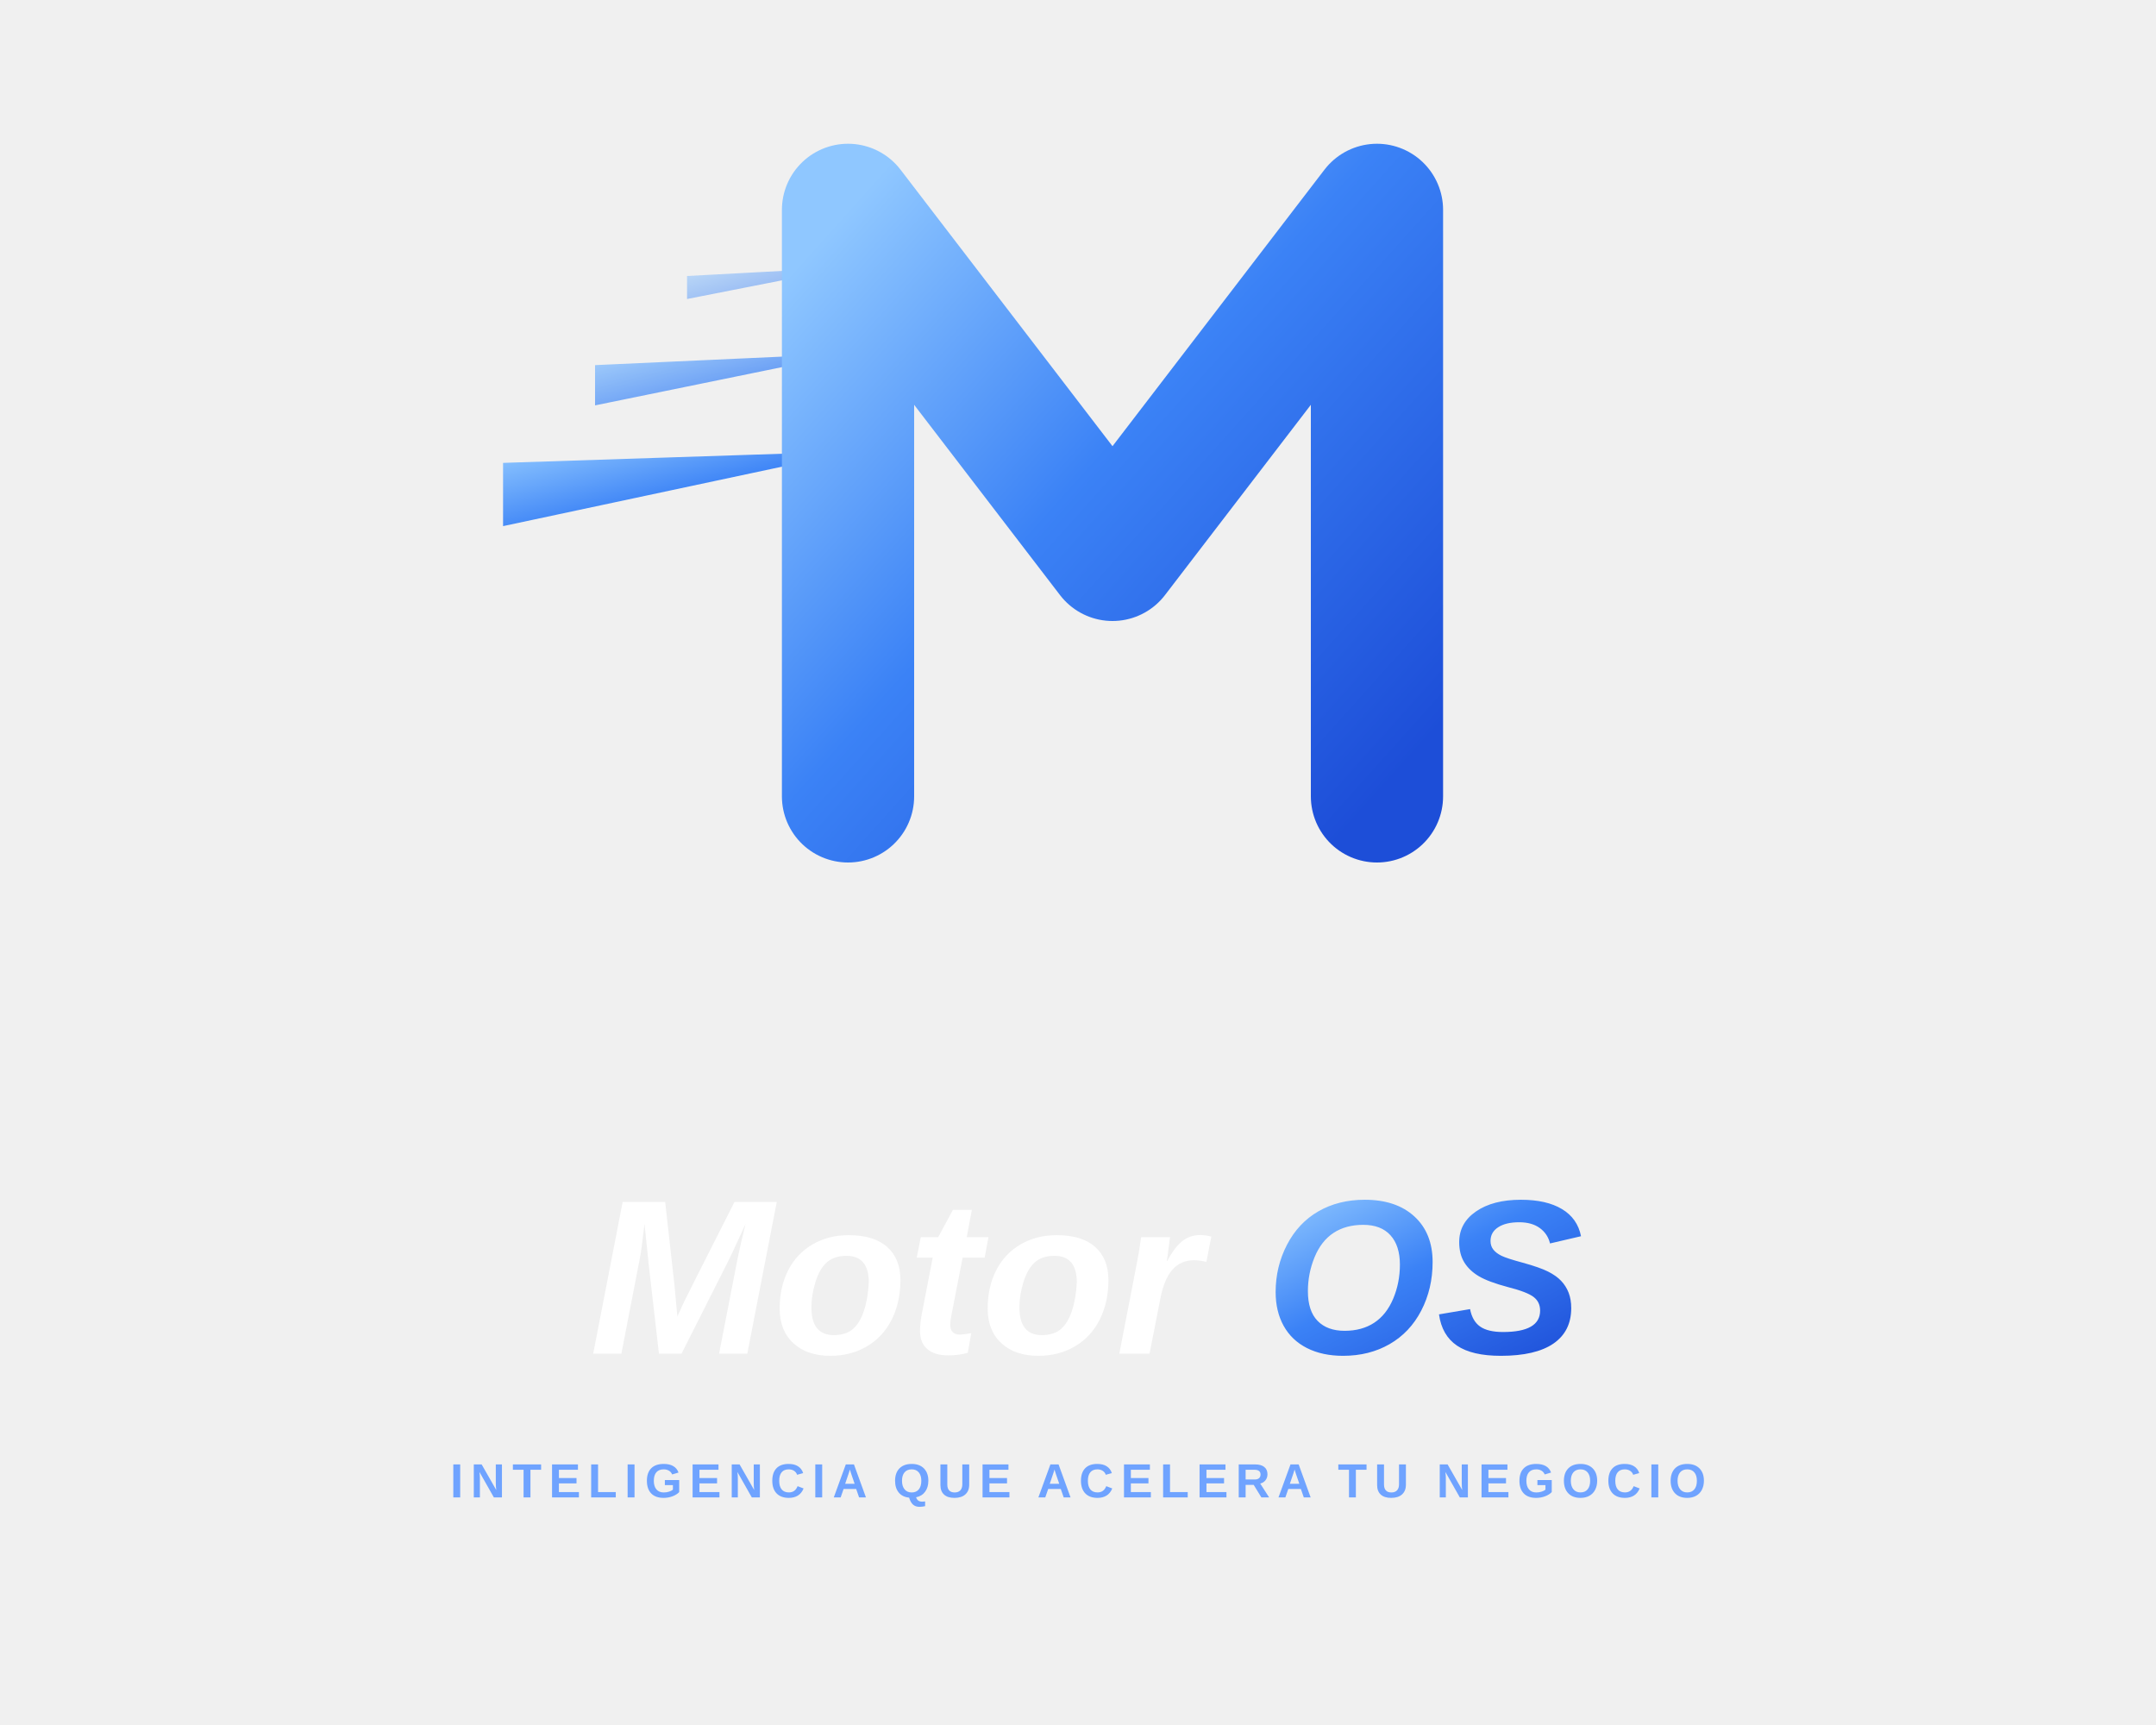
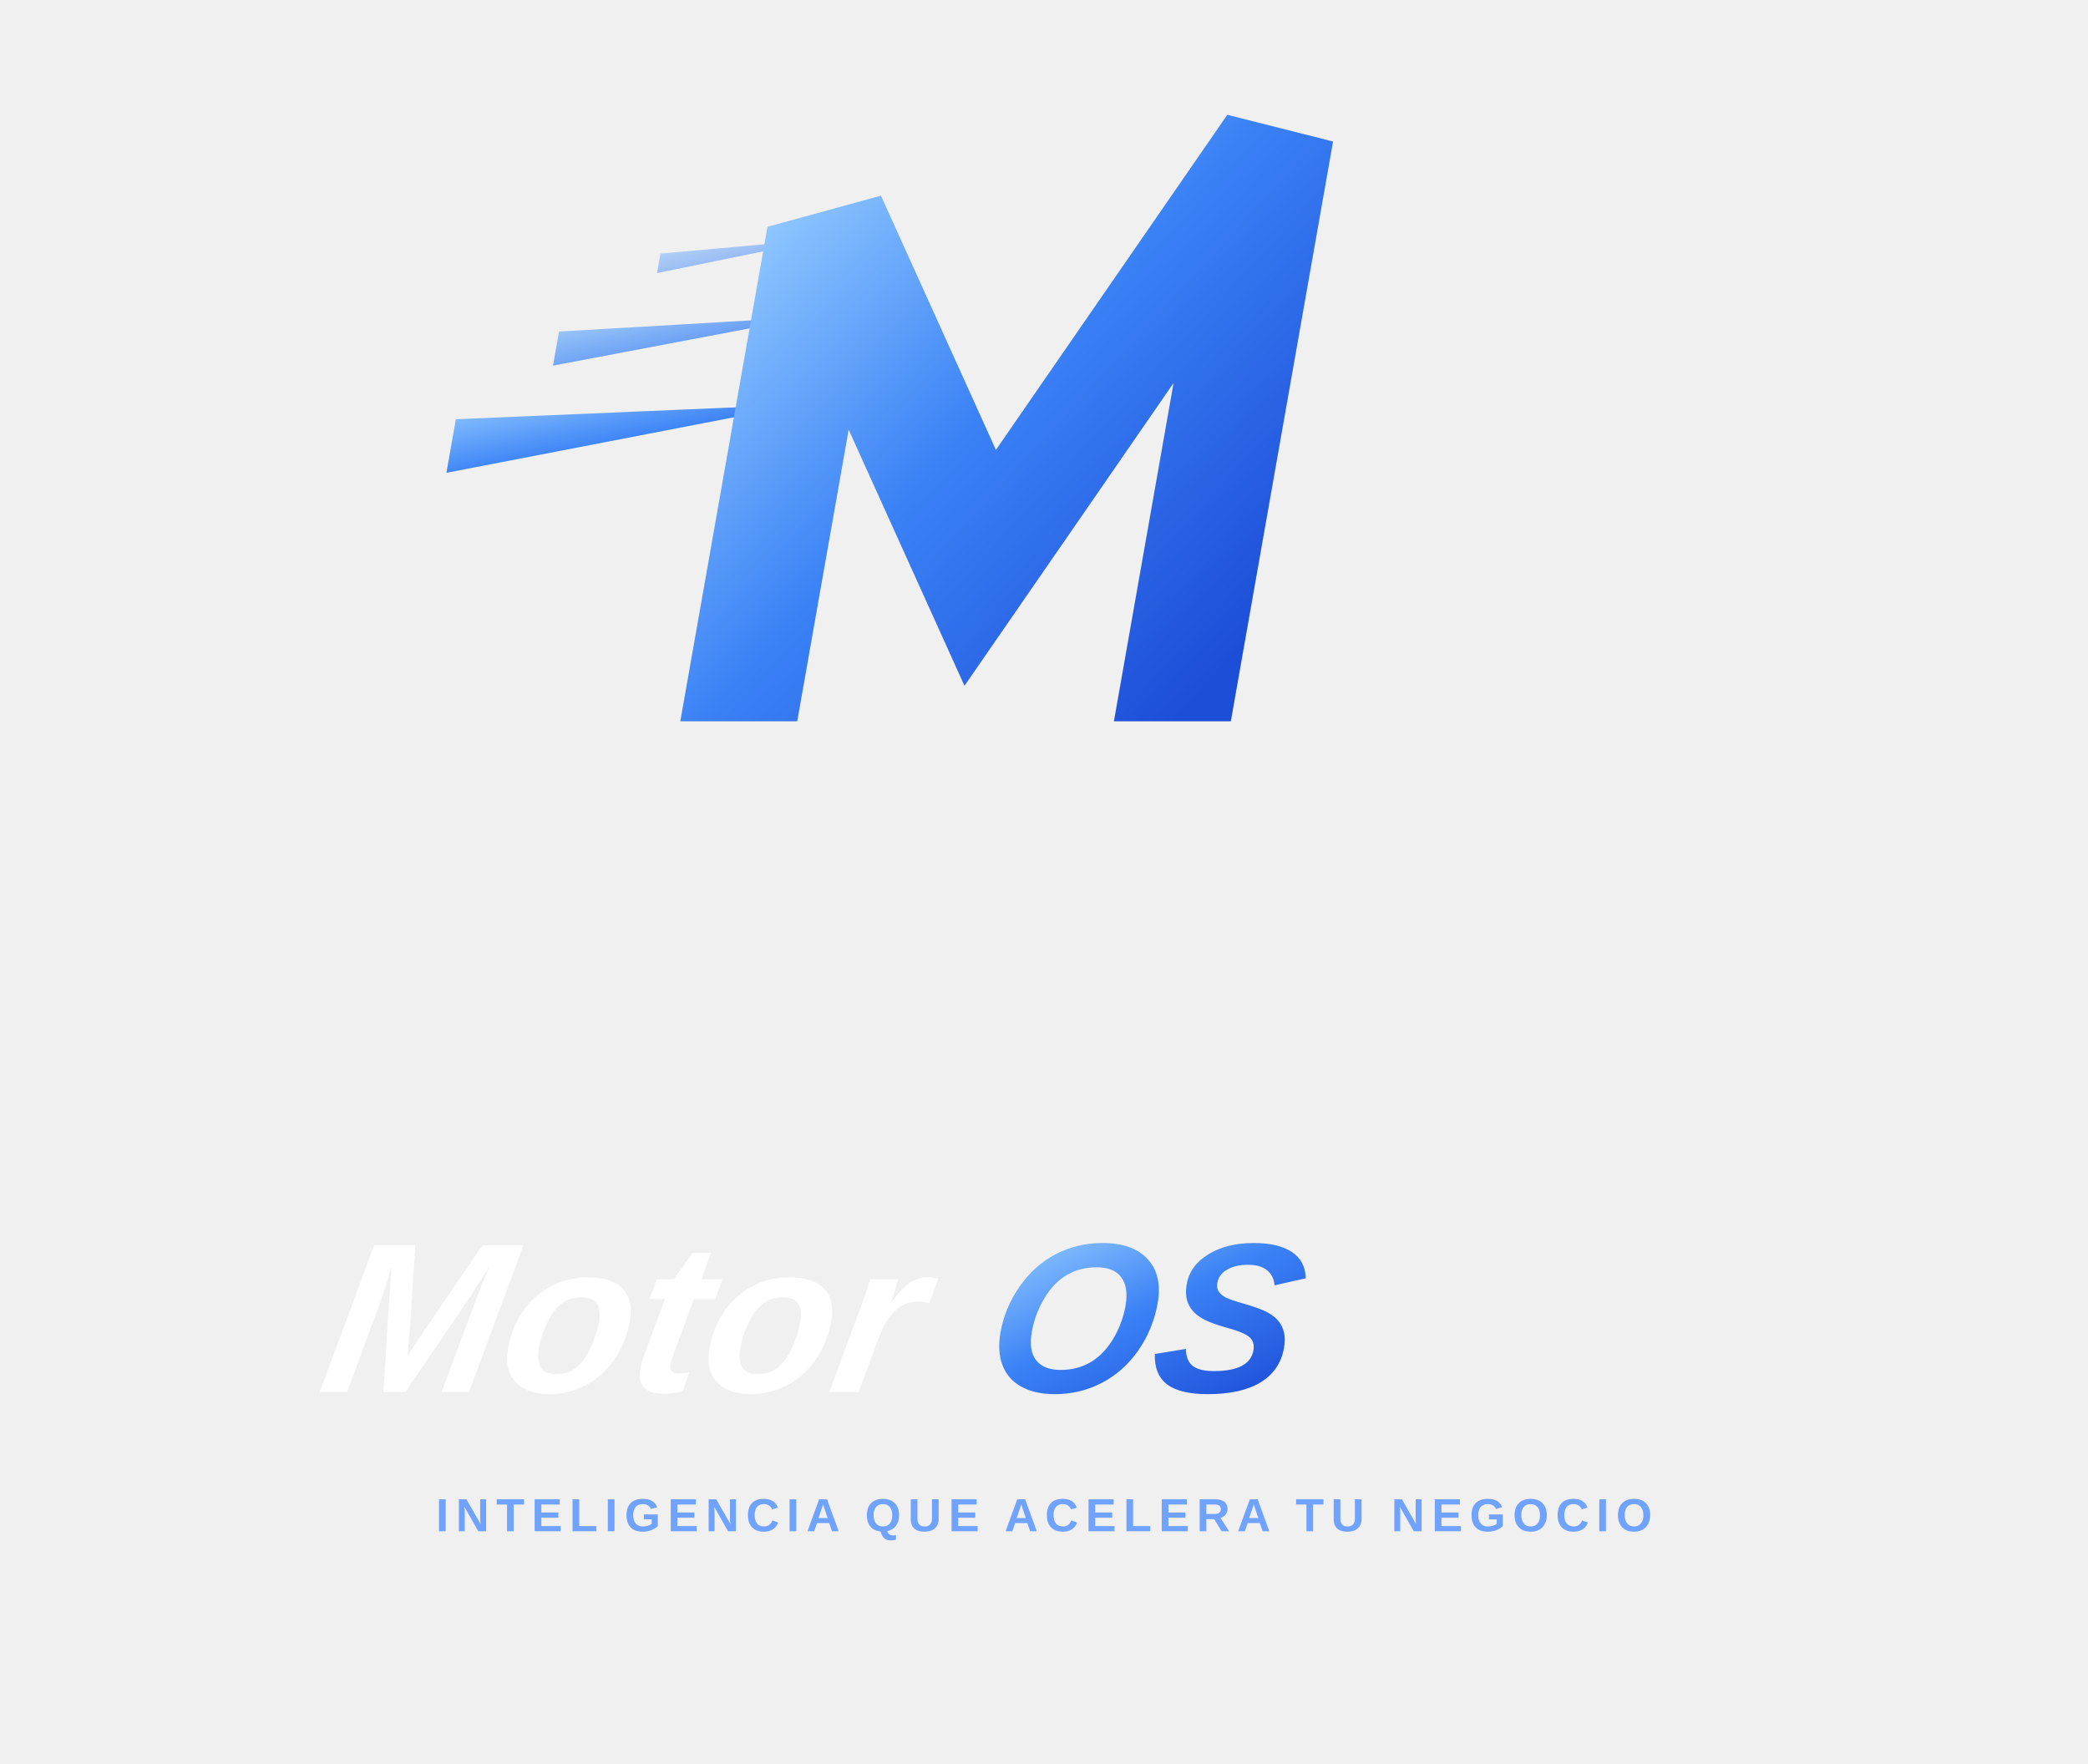
- <svg xmlns="http://www.w3.org/2000/svg" viewBox="0 0 900 720" font-family="'Poppins',Arial,sans-serif">
+ <svg xmlns="http://www.w3.org/2000/svg" viewBox="0 0 900 760" font-family="'Poppins',Arial,sans-serif">
  <defs>
    <linearGradient id="motorosGrad" x1="0%" y1="0%" x2="100%" y2="100%">
      <stop offset="0%" stop-color="#8FC7FF" />
      <stop offset="45%" stop-color="#3B82F6" />
      <stop offset="100%" stop-color="#1D4ED8" />
    </linearGradient>
  </defs>
-   <g transform="translate(210,30) scale(1.2)">
-     <path d="M64,71 L64,79 L120,68 A9,9 0 0 1 120,86 L120,68 Z" fill="url(#motorosGrad)" opacity="0.5" />
-     <path d="M32,102 L32,116 L120,98 A13,13 0 0 1 120,124 L120,98 Z" fill="url(#motorosGrad)" opacity="0.75" />
-     <path d="M0,136 L0,158 L122,132 A17,17 0 0 1 122,166 L122,132 Z" fill="url(#motorosGrad)" opacity="1" />
-     <path d="M120,252 L120,48 L212,168 L304,48 L304,252" fill="none" stroke="url(#motorosGrad)" stroke-width="46" stroke-linecap="round" stroke-linejoin="round" />
+   <g transform="translate(215,40) scale(1.05) skewX(-10)">
+     <path d="M78,66 L78,74 L144,60 A9,9 0 0 1 144,78 L144,60 Z" fill="url(#motorosGrad)" opacity="0.5" />
+     <path d="M42,98 L42,112 L144,92 A13,13 0 0 1 144,118 L144,92 Z" fill="url(#motorosGrad)" opacity="0.75" />
+     <path d="M6,134 L6,156 L146,128 A17,17 0 0 1 146,162 L146,128 Z" fill="url(#motorosGrad)" opacity="1" />
+     <path d="M144,258 L144,55 L232,195 L322,20 L322,258" fill="none" stroke="url(#motorosGrad)" stroke-width="48" stroke-linecap="butt" stroke-linejoin="miter" stroke-miterlimit="3" />
  </g>
-   <text x="246" y="565" font-size="92" font-weight="700" font-style="italic" fill="#ffffff">Motor</text>
-   <text x="528" y="565" font-size="92" font-weight="700" font-style="italic" fill="url(#motorosGrad)">OS</text>
-   <text x="450" y="625" font-size="20" font-weight="600" fill="#6fa3ff" text-anchor="middle" letter-spacing="3">INTELIGENCIA QUE ACELERA TU NEGOCIO</text>
+   <g transform="skewX(-10)" font-size="92" font-weight="700" font-style="italic">
+     <text x="242" y="600" fill="#ffffff">Motor</text>
+     <text x="528" y="600" fill="url(#motorosGrad)">OS</text>
+   </g>
+   <text x="450" y="660" font-size="20" font-weight="600" fill="#6fa3ff" text-anchor="middle" letter-spacing="3">INTELIGENCIA QUE ACELERA TU NEGOCIO</text>
</svg>
